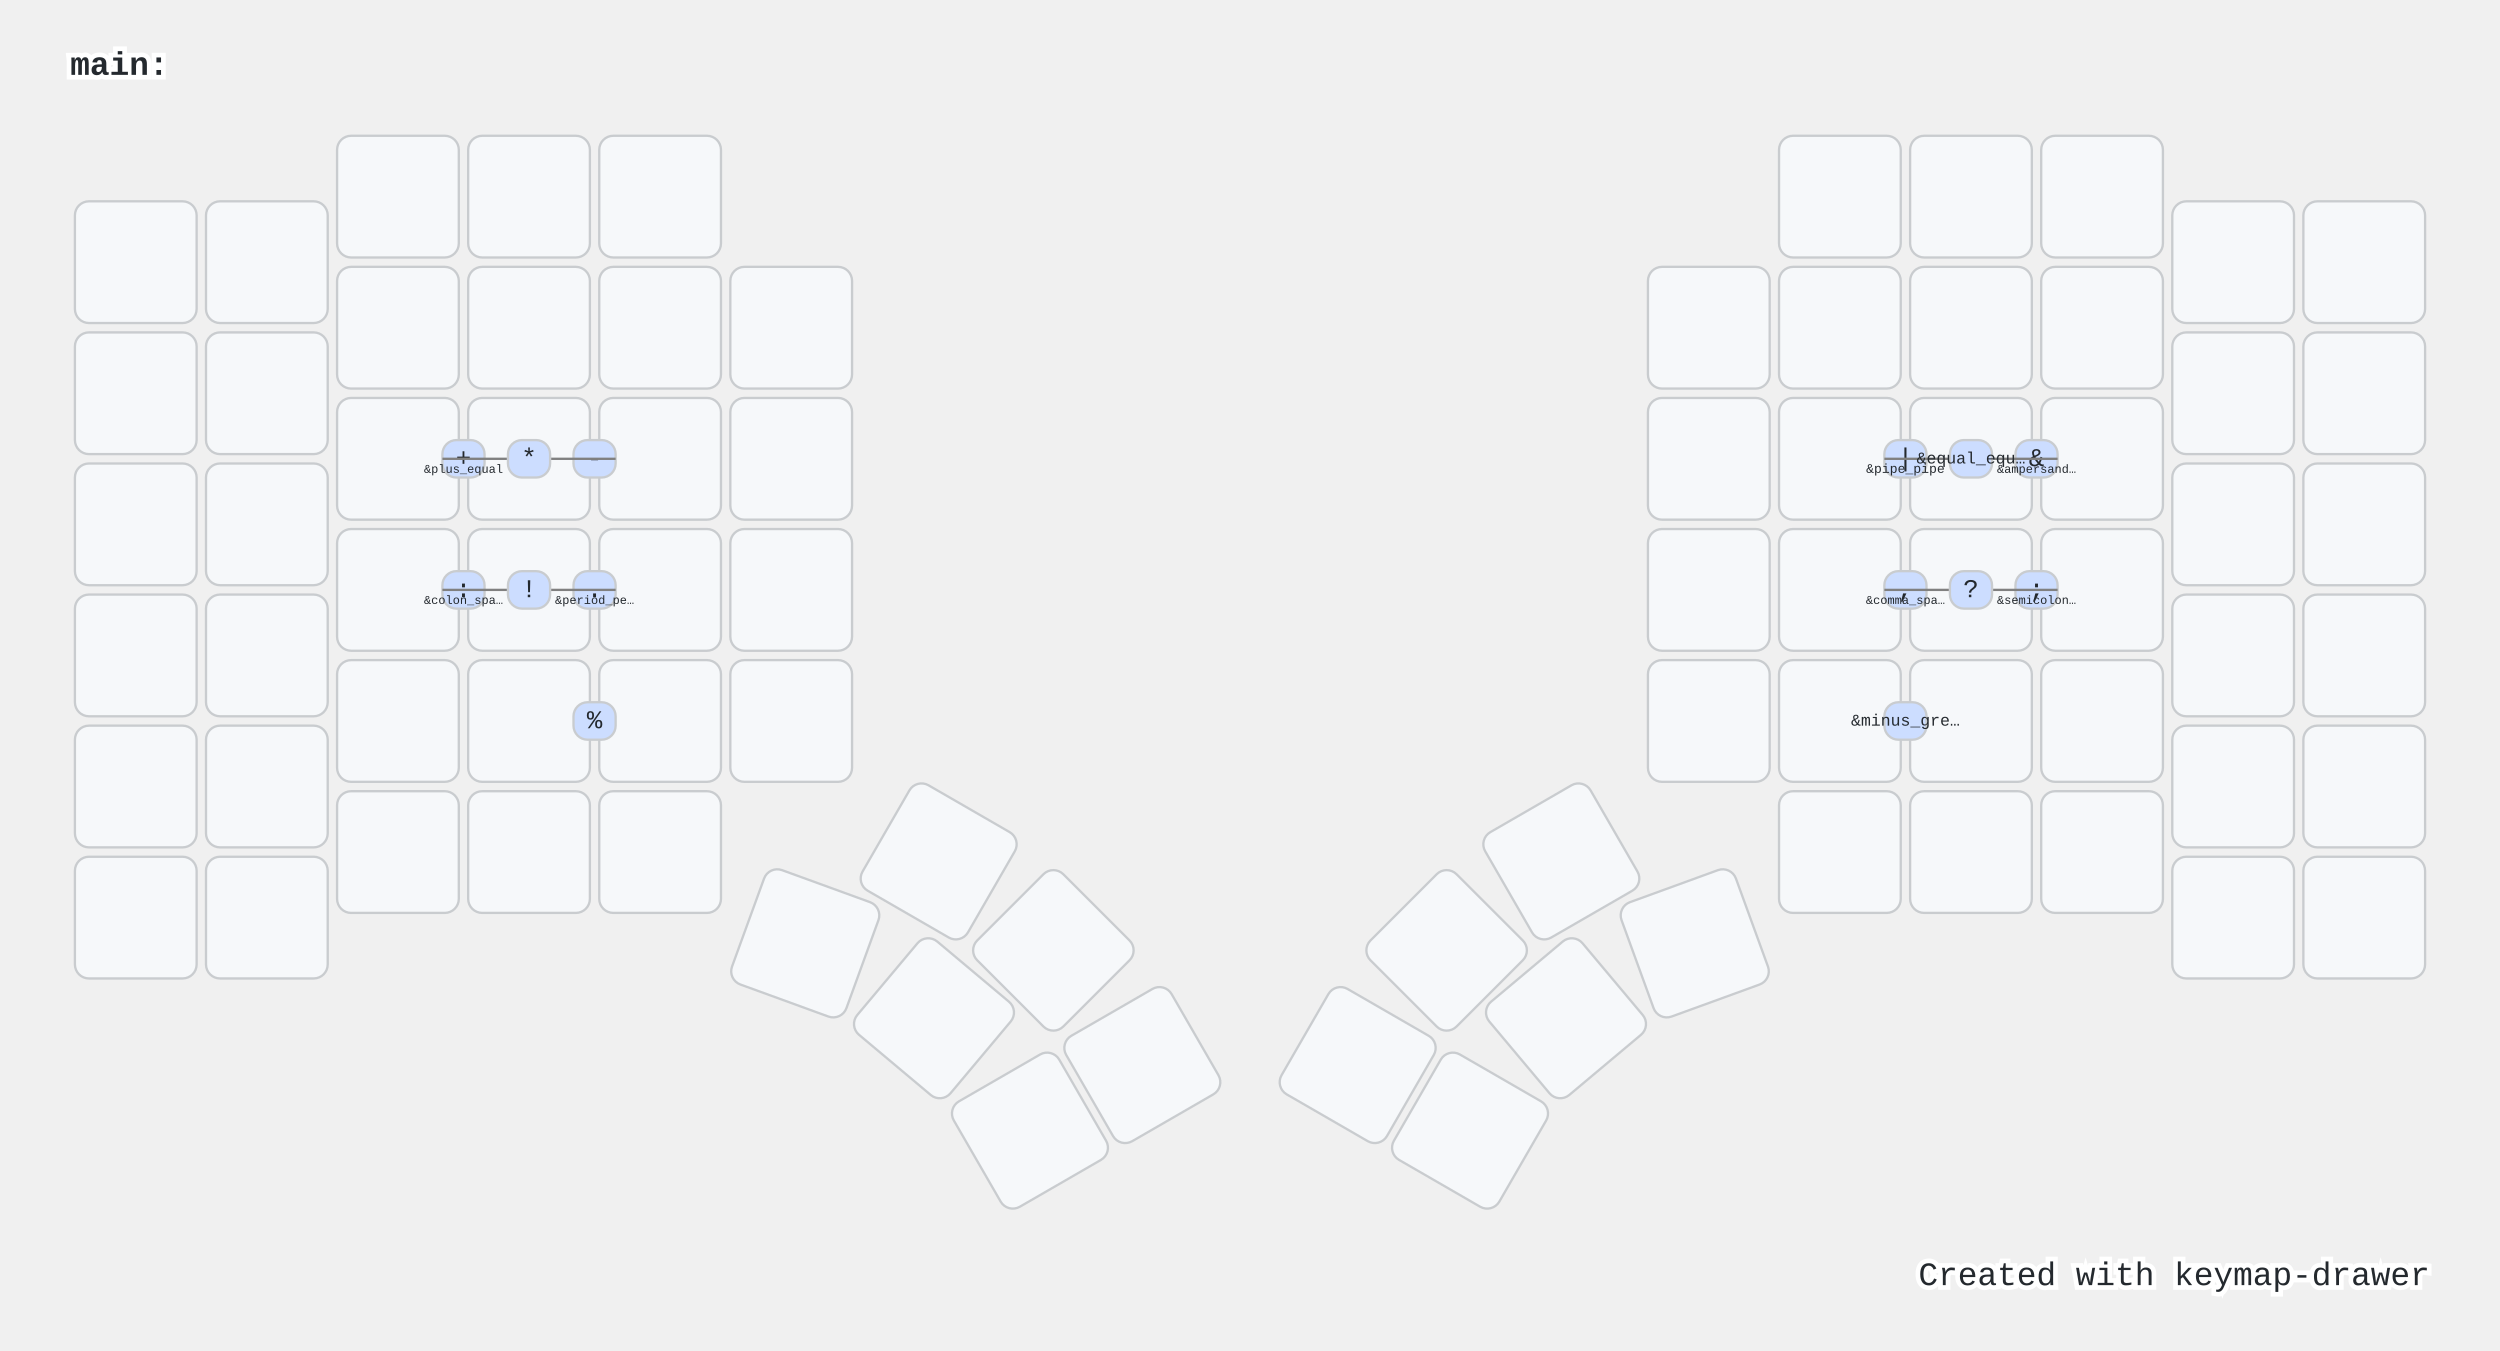
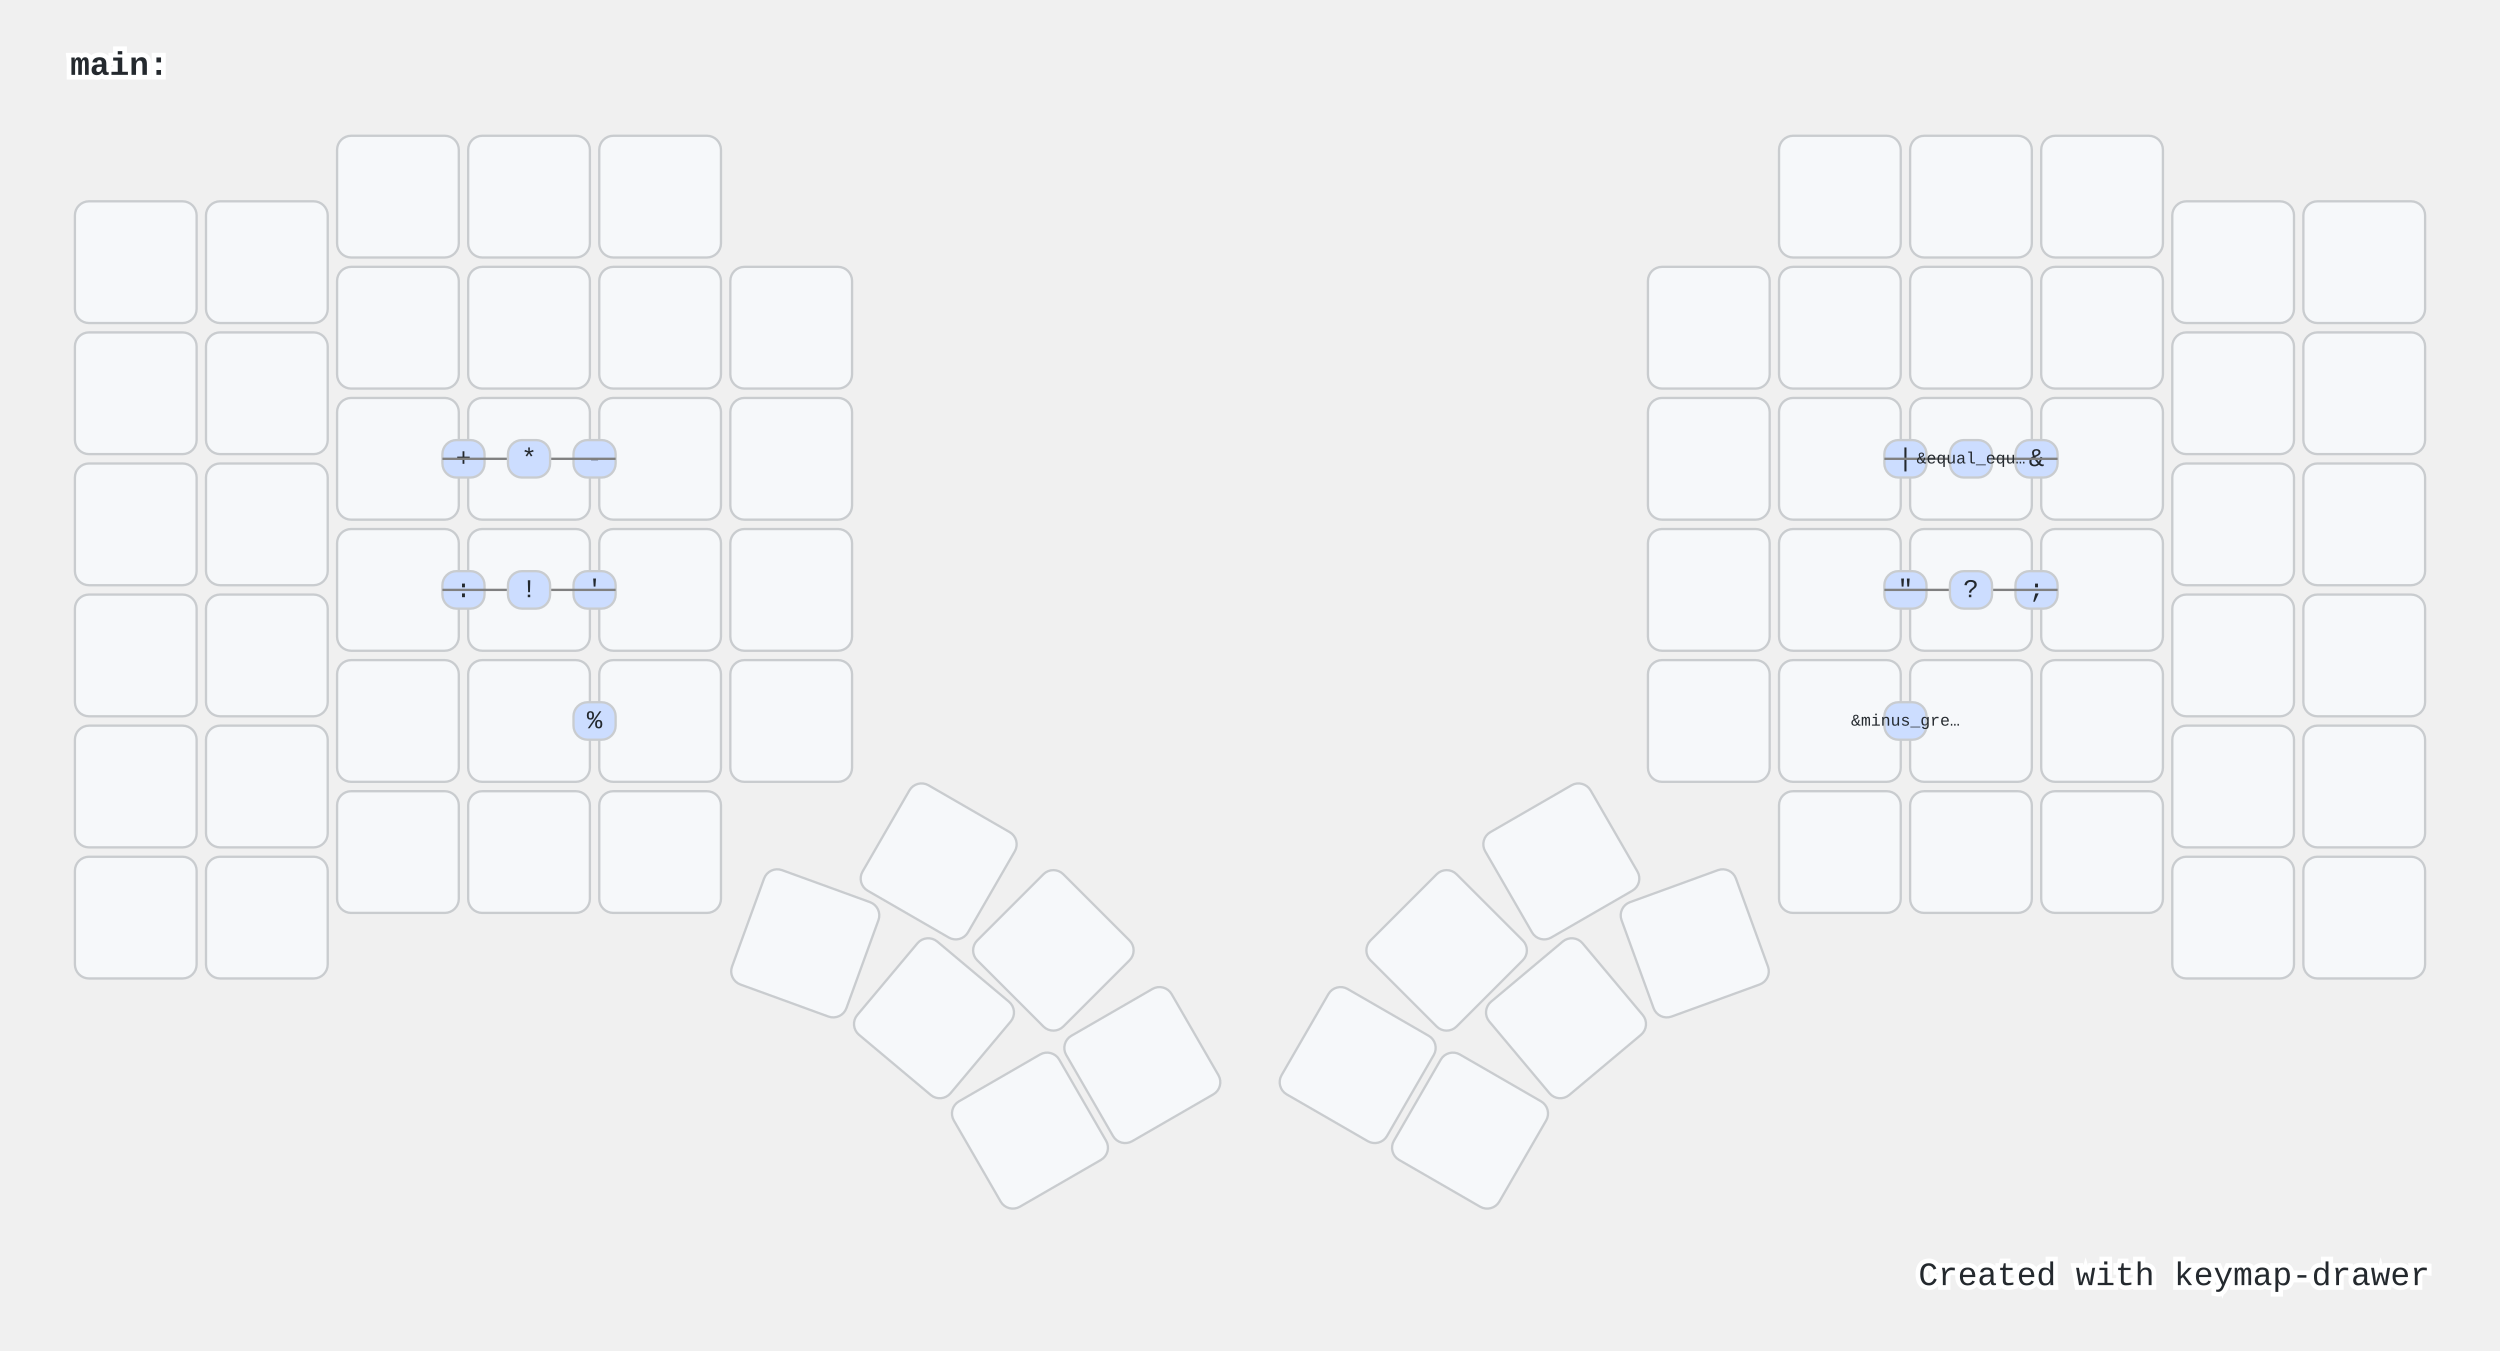
<svg xmlns="http://www.w3.org/2000/svg" width="1068" height="577" viewBox="0 0 1068 577" class="keymap">
  <style>/* inherit to force styles through use tags */
svg path {
    fill: inherit;
}

/* font and background color specifications */
svg.keymap {
    font-family: SFMono-Regular,Consolas,Liberation Mono,Menlo,monospace;
    font-size: 14px;
    font-kerning: normal;
    text-rendering: optimizeLegibility;
    fill: #24292e;
}

/* default key styling */
rect.key {
    fill: #f6f8fa;
}

rect.key, rect.combo {
    stroke: #c9cccf;
    stroke-width: 1;
}

/* default key side styling, only used is draw_key_sides is set */
rect.side {
    filter: brightness(90%);
}

/* color accent for combo boxes */
rect.combo, rect.combo-separate {
    fill: #cdf;
}

/* color accent for held keys */
rect.held, rect.combo.held {
    fill: #fdd;
}

/* color accent for ghost (optional) keys */
rect.ghost, rect.combo.ghost {
    stroke-dasharray: 4, 4;
    stroke-width: 2;
}

text {
    text-anchor: middle;
    dominant-baseline: middle;
}

/* styling for layer labels */
text.label {
    font-weight: bold;
    text-anchor: start;
    stroke: white;
    stroke-width: 4;
    paint-order: stroke;
}

/* styling for optional footer */
text.footer {
    text-anchor: end;
    dominant-baseline: auto;
    stroke: white;
    stroke-width: 4;
    paint-order: stroke;
}

/* styling for combo tap, and key hold/shifted label text */
text.combo, text.hold, text.shifted {
    font-size: 11px;
}

text.hold {
    text-anchor: middle;
    dominant-baseline: auto;
}

text.shifted {
    text-anchor: middle;
    dominant-baseline: hanging;
}

text.layer-activator {
    text-decoration: underline;
}

/* styling for hold/shifted label text in combo box */
text.combo.hold, text.combo.shifted {
    font-size: 8px;
}

/* lighter symbol for transparent keys */
text.trans {
    fill: #7b7e81;
}

/* styling for combo dendrons */
path.combo {
    stroke-width: 1;
    stroke: gray;
    fill: none;
}

/* Start Tabler Icons Cleanup */
/* cannot use height/width with glyphs */
.icon-tabler &gt; path {
    fill: inherit;
    stroke: inherit;
    stroke-width: 2;
}
/* hide tabler's default box */
.icon-tabler &gt; path[stroke="none"][fill="none"] {
    visibility: hidden;
}
/* End Tabler Icons Cleanup */

@media (prefers-color-scheme: dark) {
svg.keymap { fill: #d1d6db; }
rect.key { fill: #3f4750; }
rect.key, rect.combo { stroke: #60666c; }
rect.combo, rect.combo-separate { fill: #1f3d7a; }
rect.held, rect.combo.held { fill: #854747; }
text.label, text.footer { stroke: black; }
text.trans { fill: #7e8184; }
path.combo { stroke: #7f7f7f; }

}</style>
  <g transform="translate(30, 0)" class="layer-main">
    <text x="0" y="28" class="label" id="main">main:</text>
    <g transform="translate(0, 56)">
      <g transform="translate(28, 56)" class="key keypos-0">
        <rect rx="6" ry="6" x="-26" y="-26" width="52" height="52" class="key" />
      </g>
      <g transform="translate(84, 56)" class="key keypos-1">
        <rect rx="6" ry="6" x="-26" y="-26" width="52" height="52" class="key" />
      </g>
      <g transform="translate(140, 28)" class="key keypos-2">
        <rect rx="6" ry="6" x="-26" y="-26" width="52" height="52" class="key" />
      </g>
      <g transform="translate(196, 28)" class="key keypos-3">
        <rect rx="6" ry="6" x="-26" y="-26" width="52" height="52" class="key" />
      </g>
      <g transform="translate(252, 28)" class="key keypos-4">
        <rect rx="6" ry="6" x="-26" y="-26" width="52" height="52" class="key" />
      </g>
      <g transform="translate(756, 28)" class="key keypos-5">
        <rect rx="6" ry="6" x="-26" y="-26" width="52" height="52" class="key" />
      </g>
      <g transform="translate(812, 28)" class="key keypos-6">
        <rect rx="6" ry="6" x="-26" y="-26" width="52" height="52" class="key" />
      </g>
      <g transform="translate(868, 28)" class="key keypos-7">
        <rect rx="6" ry="6" x="-26" y="-26" width="52" height="52" class="key" />
      </g>
      <g transform="translate(924, 56)" class="key keypos-8">
        <rect rx="6" ry="6" x="-26" y="-26" width="52" height="52" class="key" />
      </g>
      <g transform="translate(980, 56)" class="key keypos-9">
        <rect rx="6" ry="6" x="-26" y="-26" width="52" height="52" class="key" />
      </g>
      <g transform="translate(28, 112)" class="key keypos-10">
        <rect rx="6" ry="6" x="-26" y="-26" width="52" height="52" class="key" />
      </g>
      <g transform="translate(84, 112)" class="key keypos-11">
        <rect rx="6" ry="6" x="-26" y="-26" width="52" height="52" class="key" />
      </g>
      <g transform="translate(140, 84)" class="key keypos-12">
        <rect rx="6" ry="6" x="-26" y="-26" width="52" height="52" class="key" />
      </g>
      <g transform="translate(196, 84)" class="key keypos-13">
        <rect rx="6" ry="6" x="-26" y="-26" width="52" height="52" class="key" />
      </g>
      <g transform="translate(252, 84)" class="key keypos-14">
        <rect rx="6" ry="6" x="-26" y="-26" width="52" height="52" class="key" />
      </g>
      <g transform="translate(308, 84)" class="key keypos-15">
        <rect rx="6" ry="6" x="-26" y="-26" width="52" height="52" class="key" />
      </g>
      <g transform="translate(700, 84)" class="key keypos-16">
        <rect rx="6" ry="6" x="-26" y="-26" width="52" height="52" class="key" />
      </g>
      <g transform="translate(756, 84)" class="key keypos-17">
        <rect rx="6" ry="6" x="-26" y="-26" width="52" height="52" class="key" />
      </g>
      <g transform="translate(812, 84)" class="key keypos-18">
        <rect rx="6" ry="6" x="-26" y="-26" width="52" height="52" class="key" />
      </g>
      <g transform="translate(868, 84)" class="key keypos-19">
        <rect rx="6" ry="6" x="-26" y="-26" width="52" height="52" class="key" />
      </g>
      <g transform="translate(924, 112)" class="key keypos-20">
        <rect rx="6" ry="6" x="-26" y="-26" width="52" height="52" class="key" />
      </g>
      <g transform="translate(980, 112)" class="key keypos-21">
        <rect rx="6" ry="6" x="-26" y="-26" width="52" height="52" class="key" />
      </g>
      <g transform="translate(28, 168)" class="key keypos-22">
        <rect rx="6" ry="6" x="-26" y="-26" width="52" height="52" class="key" />
      </g>
      <g transform="translate(84, 168)" class="key keypos-23">
        <rect rx="6" ry="6" x="-26" y="-26" width="52" height="52" class="key" />
      </g>
      <g transform="translate(140, 140)" class="key keypos-24">
        <rect rx="6" ry="6" x="-26" y="-26" width="52" height="52" class="key" />
      </g>
      <g transform="translate(196, 140)" class="key keypos-25">
        <rect rx="6" ry="6" x="-26" y="-26" width="52" height="52" class="key" />
      </g>
      <g transform="translate(252, 140)" class="key keypos-26">
        <rect rx="6" ry="6" x="-26" y="-26" width="52" height="52" class="key" />
      </g>
      <g transform="translate(308, 140)" class="key keypos-27">
        <rect rx="6" ry="6" x="-26" y="-26" width="52" height="52" class="key" />
      </g>
      <g transform="translate(700, 140)" class="key keypos-28">
        <rect rx="6" ry="6" x="-26" y="-26" width="52" height="52" class="key" />
      </g>
      <g transform="translate(756, 140)" class="key keypos-29">
        <rect rx="6" ry="6" x="-26" y="-26" width="52" height="52" class="key" />
      </g>
      <g transform="translate(812, 140)" class="key keypos-30">
        <rect rx="6" ry="6" x="-26" y="-26" width="52" height="52" class="key" />
      </g>
      <g transform="translate(868, 140)" class="key keypos-31">
        <rect rx="6" ry="6" x="-26" y="-26" width="52" height="52" class="key" />
      </g>
      <g transform="translate(924, 168)" class="key keypos-32">
        <rect rx="6" ry="6" x="-26" y="-26" width="52" height="52" class="key" />
      </g>
      <g transform="translate(980, 168)" class="key keypos-33">
        <rect rx="6" ry="6" x="-26" y="-26" width="52" height="52" class="key" />
      </g>
      <g transform="translate(28, 224)" class="key keypos-34">
        <rect rx="6" ry="6" x="-26" y="-26" width="52" height="52" class="key" />
      </g>
      <g transform="translate(84, 224)" class="key keypos-35">
        <rect rx="6" ry="6" x="-26" y="-26" width="52" height="52" class="key" />
      </g>
      <g transform="translate(140, 196)" class="key keypos-36">
        <rect rx="6" ry="6" x="-26" y="-26" width="52" height="52" class="key" />
      </g>
      <g transform="translate(196, 196)" class="key keypos-37">
        <rect rx="6" ry="6" x="-26" y="-26" width="52" height="52" class="key" />
      </g>
      <g transform="translate(252, 196)" class="key keypos-38">
        <rect rx="6" ry="6" x="-26" y="-26" width="52" height="52" class="key" />
      </g>
      <g transform="translate(308, 196)" class="key keypos-39">
        <rect rx="6" ry="6" x="-26" y="-26" width="52" height="52" class="key" />
      </g>
      <g transform="translate(700, 196)" class="key keypos-40">
        <rect rx="6" ry="6" x="-26" y="-26" width="52" height="52" class="key" />
      </g>
      <g transform="translate(756, 196)" class="key keypos-41">
        <rect rx="6" ry="6" x="-26" y="-26" width="52" height="52" class="key" />
      </g>
      <g transform="translate(812, 196)" class="key keypos-42">
        <rect rx="6" ry="6" x="-26" y="-26" width="52" height="52" class="key" />
      </g>
      <g transform="translate(868, 196)" class="key keypos-43">
        <rect rx="6" ry="6" x="-26" y="-26" width="52" height="52" class="key" />
      </g>
      <g transform="translate(924, 224)" class="key keypos-44">
        <rect rx="6" ry="6" x="-26" y="-26" width="52" height="52" class="key" />
      </g>
      <g transform="translate(980, 224)" class="key keypos-45">
        <rect rx="6" ry="6" x="-26" y="-26" width="52" height="52" class="key" />
      </g>
      <g transform="translate(28, 280)" class="key keypos-46">
        <rect rx="6" ry="6" x="-26" y="-26" width="52" height="52" class="key" />
      </g>
      <g transform="translate(84, 280)" class="key keypos-47">
        <rect rx="6" ry="6" x="-26" y="-26" width="52" height="52" class="key" />
      </g>
      <g transform="translate(140, 252)" class="key keypos-48">
        <rect rx="6" ry="6" x="-26" y="-26" width="52" height="52" class="key" />
      </g>
      <g transform="translate(196, 252)" class="key keypos-49">
        <rect rx="6" ry="6" x="-26" y="-26" width="52" height="52" class="key" />
      </g>
      <g transform="translate(252, 252)" class="key keypos-50">
        <rect rx="6" ry="6" x="-26" y="-26" width="52" height="52" class="key" />
      </g>
      <g transform="translate(308, 252)" class="key keypos-51">
        <rect rx="6" ry="6" x="-26" y="-26" width="52" height="52" class="key" />
      </g>
      <g transform="translate(371, 312) rotate(30.0)" class="key keypos-52">
        <rect rx="6" ry="6" x="-26" y="-26" width="52" height="52" class="key" />
      </g>
      <g transform="translate(420, 350) rotate(45.0)" class="key keypos-53">
        <rect rx="6" ry="6" x="-26" y="-26" width="52" height="52" class="key" />
      </g>
      <g transform="translate(458, 399) rotate(60.0)" class="key keypos-54">
        <rect rx="6" ry="6" x="-26" y="-26" width="52" height="52" class="key" />
      </g>
      <g transform="translate(550, 399) rotate(-60.0)" class="key keypos-55">
        <rect rx="6" ry="6" x="-26" y="-26" width="52" height="52" class="key" />
      </g>
      <g transform="translate(588, 350) rotate(-45.0)" class="key keypos-56">
        <rect rx="6" ry="6" x="-26" y="-26" width="52" height="52" class="key" />
      </g>
      <g transform="translate(637, 312) rotate(-30.0)" class="key keypos-57">
        <rect rx="6" ry="6" x="-26" y="-26" width="52" height="52" class="key" />
      </g>
      <g transform="translate(700, 252)" class="key keypos-58">
        <rect rx="6" ry="6" x="-26" y="-26" width="52" height="52" class="key" />
      </g>
      <g transform="translate(756, 252)" class="key keypos-59">
        <rect rx="6" ry="6" x="-26" y="-26" width="52" height="52" class="key" />
      </g>
      <g transform="translate(812, 252)" class="key keypos-60">
        <rect rx="6" ry="6" x="-26" y="-26" width="52" height="52" class="key" />
      </g>
      <g transform="translate(868, 252)" class="key keypos-61">
        <rect rx="6" ry="6" x="-26" y="-26" width="52" height="52" class="key" />
      </g>
      <g transform="translate(924, 280)" class="key keypos-62">
        <rect rx="6" ry="6" x="-26" y="-26" width="52" height="52" class="key" />
      </g>
      <g transform="translate(980, 280)" class="key keypos-63">
        <rect rx="6" ry="6" x="-26" y="-26" width="52" height="52" class="key" />
      </g>
      <g transform="translate(28, 336)" class="key keypos-64">
        <rect rx="6" ry="6" x="-26" y="-26" width="52" height="52" class="key" />
      </g>
      <g transform="translate(84, 336)" class="key keypos-65">
        <rect rx="6" ry="6" x="-26" y="-26" width="52" height="52" class="key" />
      </g>
      <g transform="translate(140, 308)" class="key keypos-66">
        <rect rx="6" ry="6" x="-26" y="-26" width="52" height="52" class="key" />
      </g>
      <g transform="translate(196, 308)" class="key keypos-67">
        <rect rx="6" ry="6" x="-26" y="-26" width="52" height="52" class="key" />
      </g>
      <g transform="translate(252, 308)" class="key keypos-68">
        <rect rx="6" ry="6" x="-26" y="-26" width="52" height="52" class="key" />
      </g>
      <g transform="translate(314, 347) rotate(20.0)" class="key keypos-69">
        <rect rx="6" ry="6" x="-26" y="-26" width="52" height="52" class="key" />
      </g>
      <g transform="translate(369, 379) rotate(40.0)" class="key keypos-70">
        <rect rx="6" ry="6" x="-26" y="-26" width="52" height="52" class="key" />
      </g>
      <g transform="translate(410, 427) rotate(60.0)" class="key keypos-71">
        <rect rx="6" ry="6" x="-26" y="-26" width="52" height="52" class="key" />
      </g>
      <g transform="translate(598, 427) rotate(-60.0)" class="key keypos-72">
        <rect rx="6" ry="6" x="-26" y="-26" width="52" height="52" class="key" />
      </g>
      <g transform="translate(639, 379) rotate(-40.0)" class="key keypos-73">
        <rect rx="6" ry="6" x="-26" y="-26" width="52" height="52" class="key" />
      </g>
      <g transform="translate(694, 347) rotate(-20.0)" class="key keypos-74">
        <rect rx="6" ry="6" x="-26" y="-26" width="52" height="52" class="key" />
      </g>
      <g transform="translate(756, 308)" class="key keypos-75">
        <rect rx="6" ry="6" x="-26" y="-26" width="52" height="52" class="key" />
      </g>
      <g transform="translate(812, 308)" class="key keypos-76">
        <rect rx="6" ry="6" x="-26" y="-26" width="52" height="52" class="key" />
      </g>
      <g transform="translate(868, 308)" class="key keypos-77">
        <rect rx="6" ry="6" x="-26" y="-26" width="52" height="52" class="key" />
      </g>
      <g transform="translate(924, 336)" class="key keypos-78">
        <rect rx="6" ry="6" x="-26" y="-26" width="52" height="52" class="key" />
      </g>
      <g transform="translate(980, 336)" class="key keypos-79">
        <rect rx="6" ry="6" x="-26" y="-26" width="52" height="52" class="key" />
      </g>
      <g class="combo combopos-0">
        <rect rx="6" ry="6" x="159" y="132" width="18" height="16" class="combo" />
        <text x="168" y="140" class="combo tap">+</text>
-         <text x="168" y="146" class="combo hold">
-           <tspan style="font-size: 64%">&amp;plus_equal</tspan>
-         </text>
      </g>
      <g class="combo combopos-1">
        <rect rx="6" ry="6" x="215" y="132" width="18" height="16" class="combo" />
        <text x="224" y="140" class="combo tap">-</text>
      </g>
      <g class="combo combopos-2">
        <path d="M196,140 l-37,0" class="combo" />
        <path d="M196,140 l37,0" class="combo" />
        <rect rx="6" ry="6" x="187" y="132" width="18" height="16" class="combo" />
        <text x="196" y="140" class="combo tap">*</text>
      </g>
      <g class="combo combopos-3">
        <rect rx="6" ry="6" x="159" y="188" width="18" height="16" class="combo" />
        <text x="168" y="196" class="combo tap">:</text>
-         <text x="168" y="202" class="combo hold">
-           <tspan style="font-size: 64%">&amp;colon_spa…</tspan>
-         </text>
      </g>
      <g class="combo combopos-4">
        <rect rx="6" ry="6" x="215" y="188" width="18" height="16" class="combo" />
-         <text x="224" y="196" class="combo tap">.</text>
-         <text x="224" y="202" class="combo hold">
-           <tspan style="font-size: 64%">&amp;period_pe…</tspan>
-         </text>
+         <text x="224" y="196" class="combo tap">'</text>
      </g>
      <g class="combo combopos-5">
        <path d="M196,196 l-37,0" class="combo" />
        <path d="M196,196 l37,0" class="combo" />
        <rect rx="6" ry="6" x="187" y="188" width="18" height="16" class="combo" />
        <text x="196" y="196" class="combo tap">!</text>
      </g>
      <g class="combo combopos-6">
        <rect rx="6" ry="6" x="215" y="244" width="18" height="16" class="combo" />
        <text x="224" y="252" class="combo tap">%</text>
      </g>
      <g class="combo combopos-7">
        <rect rx="6" ry="6" x="775" y="132" width="18" height="16" class="combo" />
        <text x="784" y="140" class="combo tap">|</text>
-         <text x="784" y="146" class="combo hold">
-           <tspan style="font-size: 70%">&amp;pipe_pipe</tspan>
-         </text>
      </g>
      <g class="combo combopos-8">
        <rect rx="6" ry="6" x="831" y="132" width="18" height="16" class="combo" />
        <text x="840" y="140" class="combo tap">&amp;</text>
-         <text x="840" y="146" class="combo hold">
-           <tspan style="font-size: 64%">&amp;ampersand…</tspan>
-         </text>
      </g>
      <g class="combo combopos-9">
        <path d="M812,140 l-37,0" class="combo" />
        <path d="M812,140 l37,0" class="combo" />
        <rect rx="6" ry="6" x="803" y="132" width="18" height="16" class="combo" />
        <text x="812" y="140" class="combo tap">
          <tspan style="font-size: 64%">&amp;equal_equ…</tspan>
        </text>
      </g>
      <g class="combo combopos-10">
        <rect rx="6" ry="6" x="775" y="188" width="18" height="16" class="combo" />
-         <text x="784" y="196" class="combo tap">,</text>
-         <text x="784" y="202" class="combo hold">
-           <tspan style="font-size: 64%">&amp;comma_spa…</tspan>
-         </text>
+         <text x="784" y="196" class="combo tap">"</text>
      </g>
      <g class="combo combopos-11">
        <rect rx="6" ry="6" x="831" y="188" width="18" height="16" class="combo" />
        <text x="840" y="196" class="combo tap">;</text>
-         <text x="840" y="202" class="combo hold">
-           <tspan style="font-size: 64%">&amp;semicolon…</tspan>
-         </text>
      </g>
      <g class="combo combopos-12">
        <path d="M812,196 l-37,0" class="combo" />
        <path d="M812,196 l37,0" class="combo" />
        <rect rx="6" ry="6" x="803" y="188" width="18" height="16" class="combo" />
        <text x="812" y="196" class="combo tap">?</text>
      </g>
      <g class="combo combopos-13">
        <rect rx="6" ry="6" x="775" y="244" width="18" height="16" class="combo" />
        <text x="784" y="252" class="combo tap">
          <tspan style="font-size: 64%">&amp;minus_gre…</tspan>
        </text>
      </g>
    </g>
  </g>
  <text x="1038.0" y="549.0" class="footer">Created with <a href="https://github.com/caksoylar/keymap-drawer">keymap-drawer</a>
  </text>
</svg>
